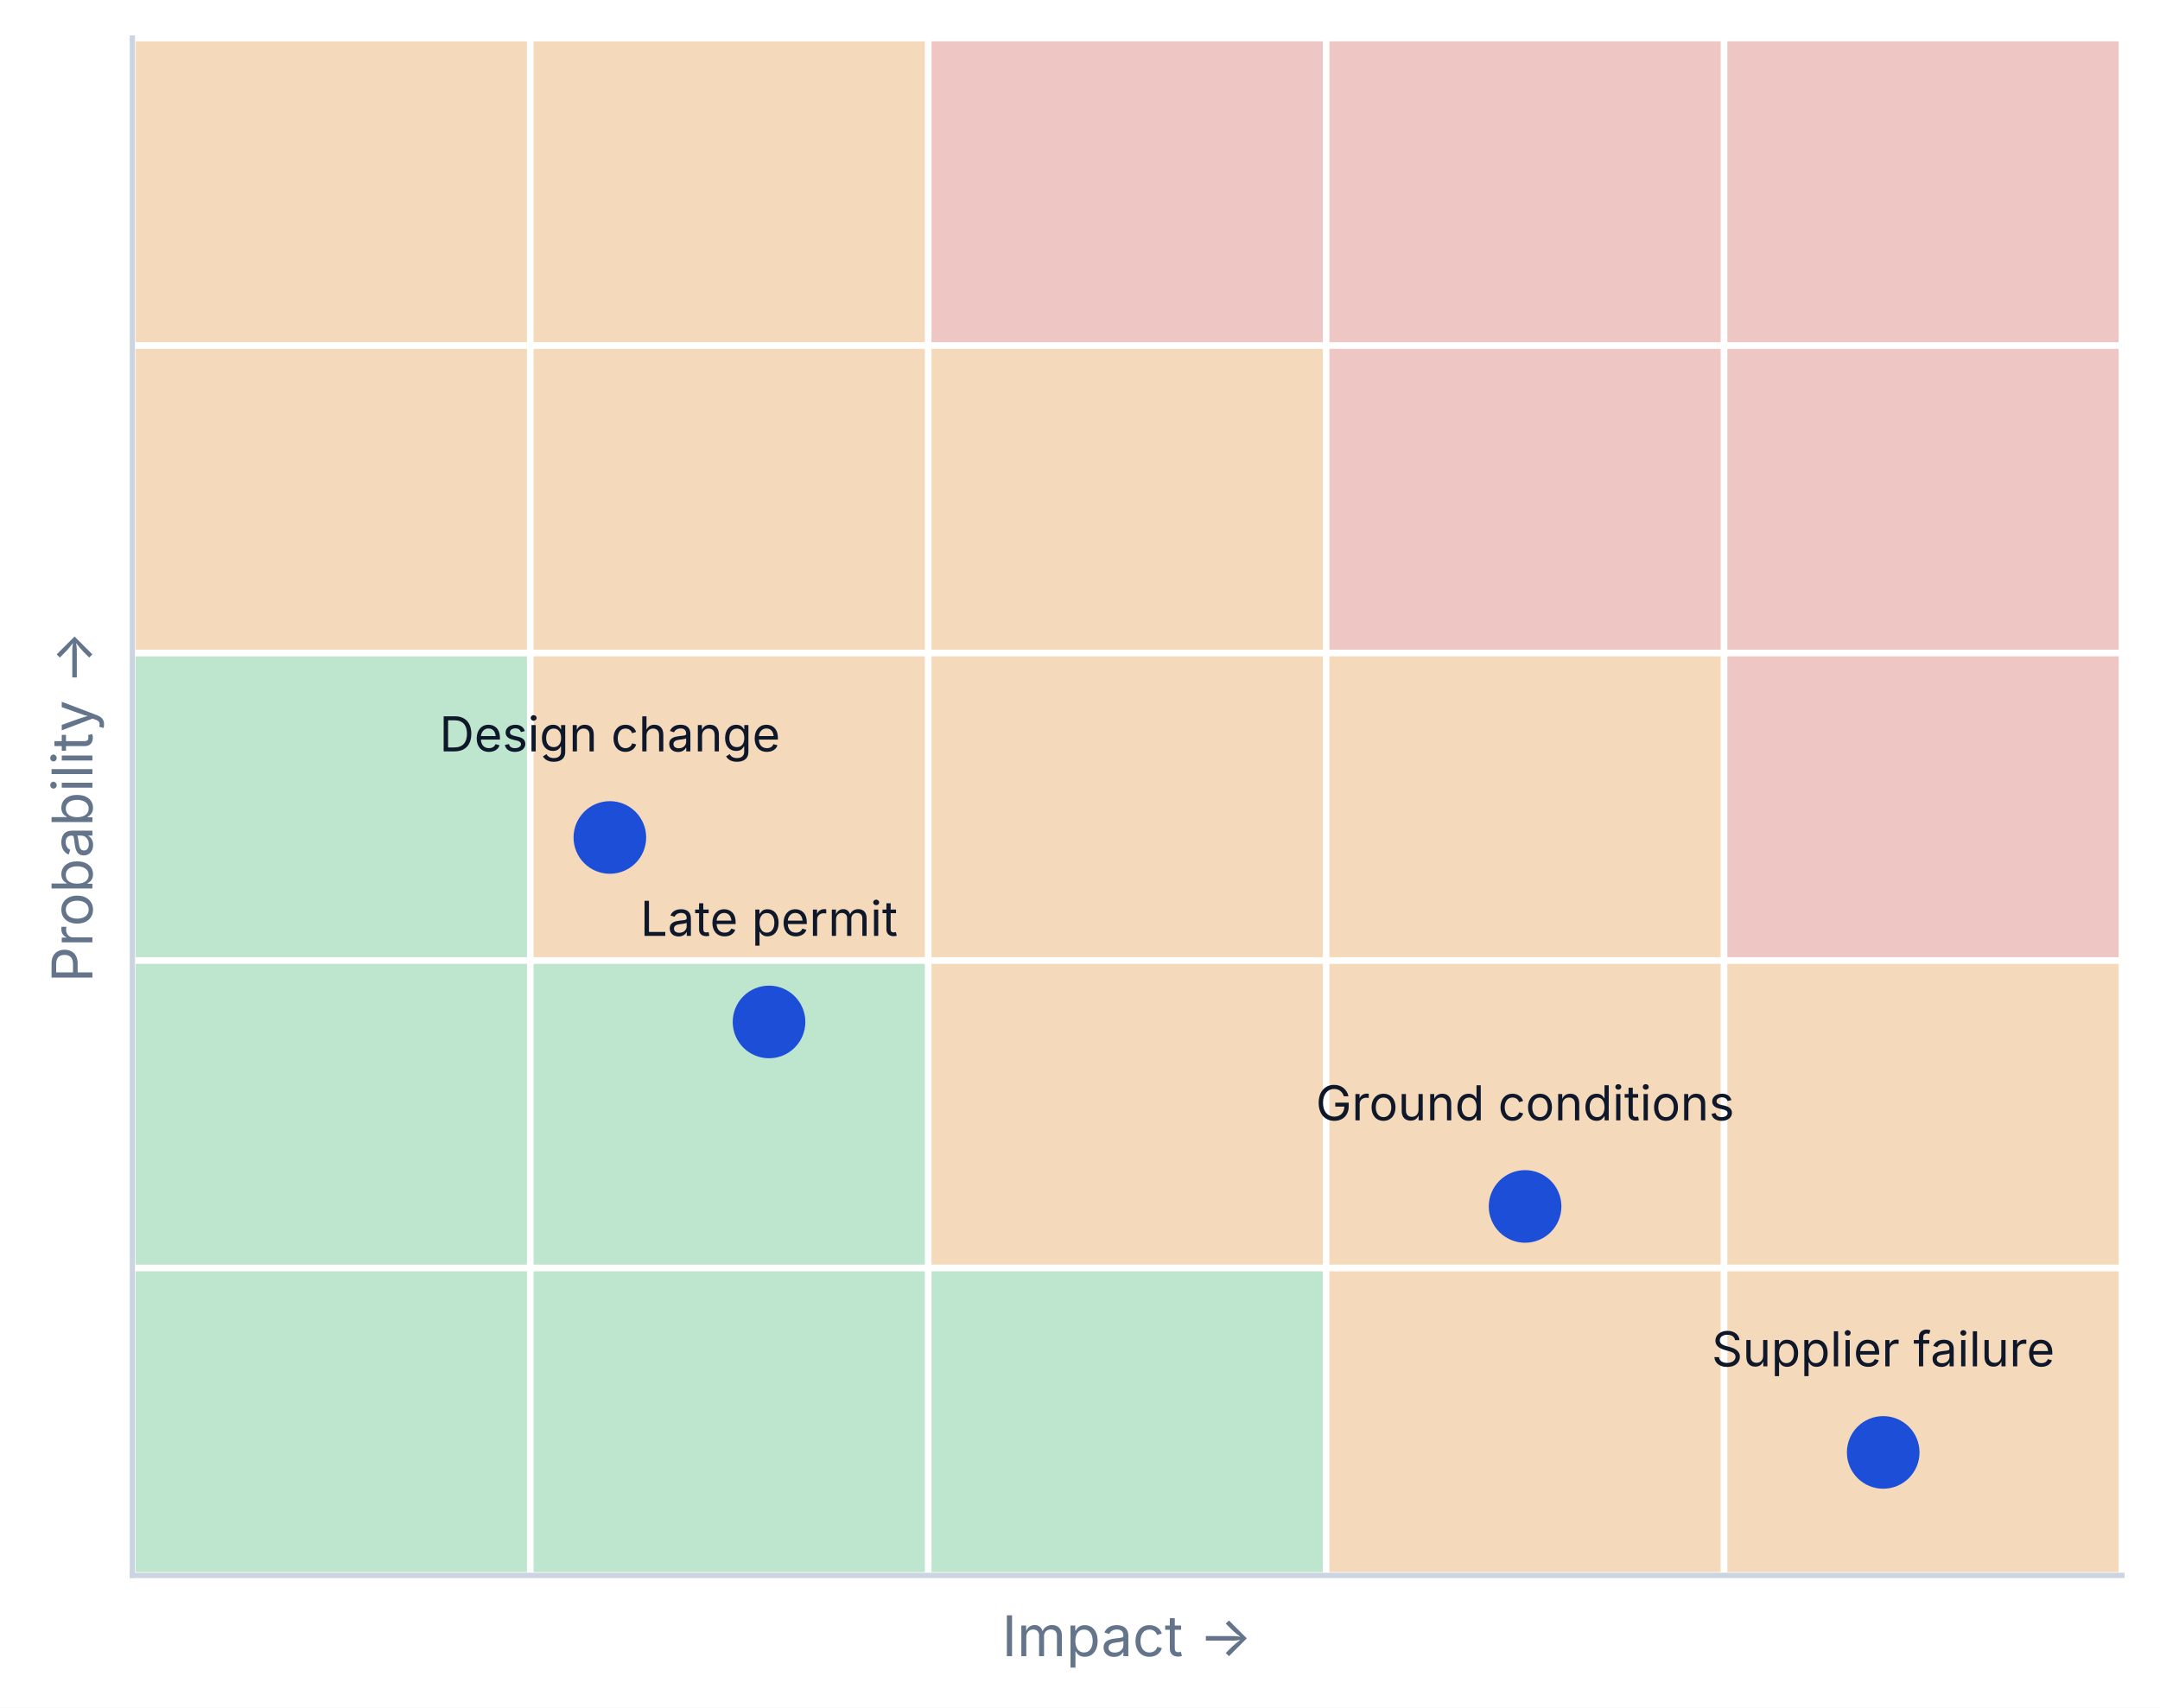
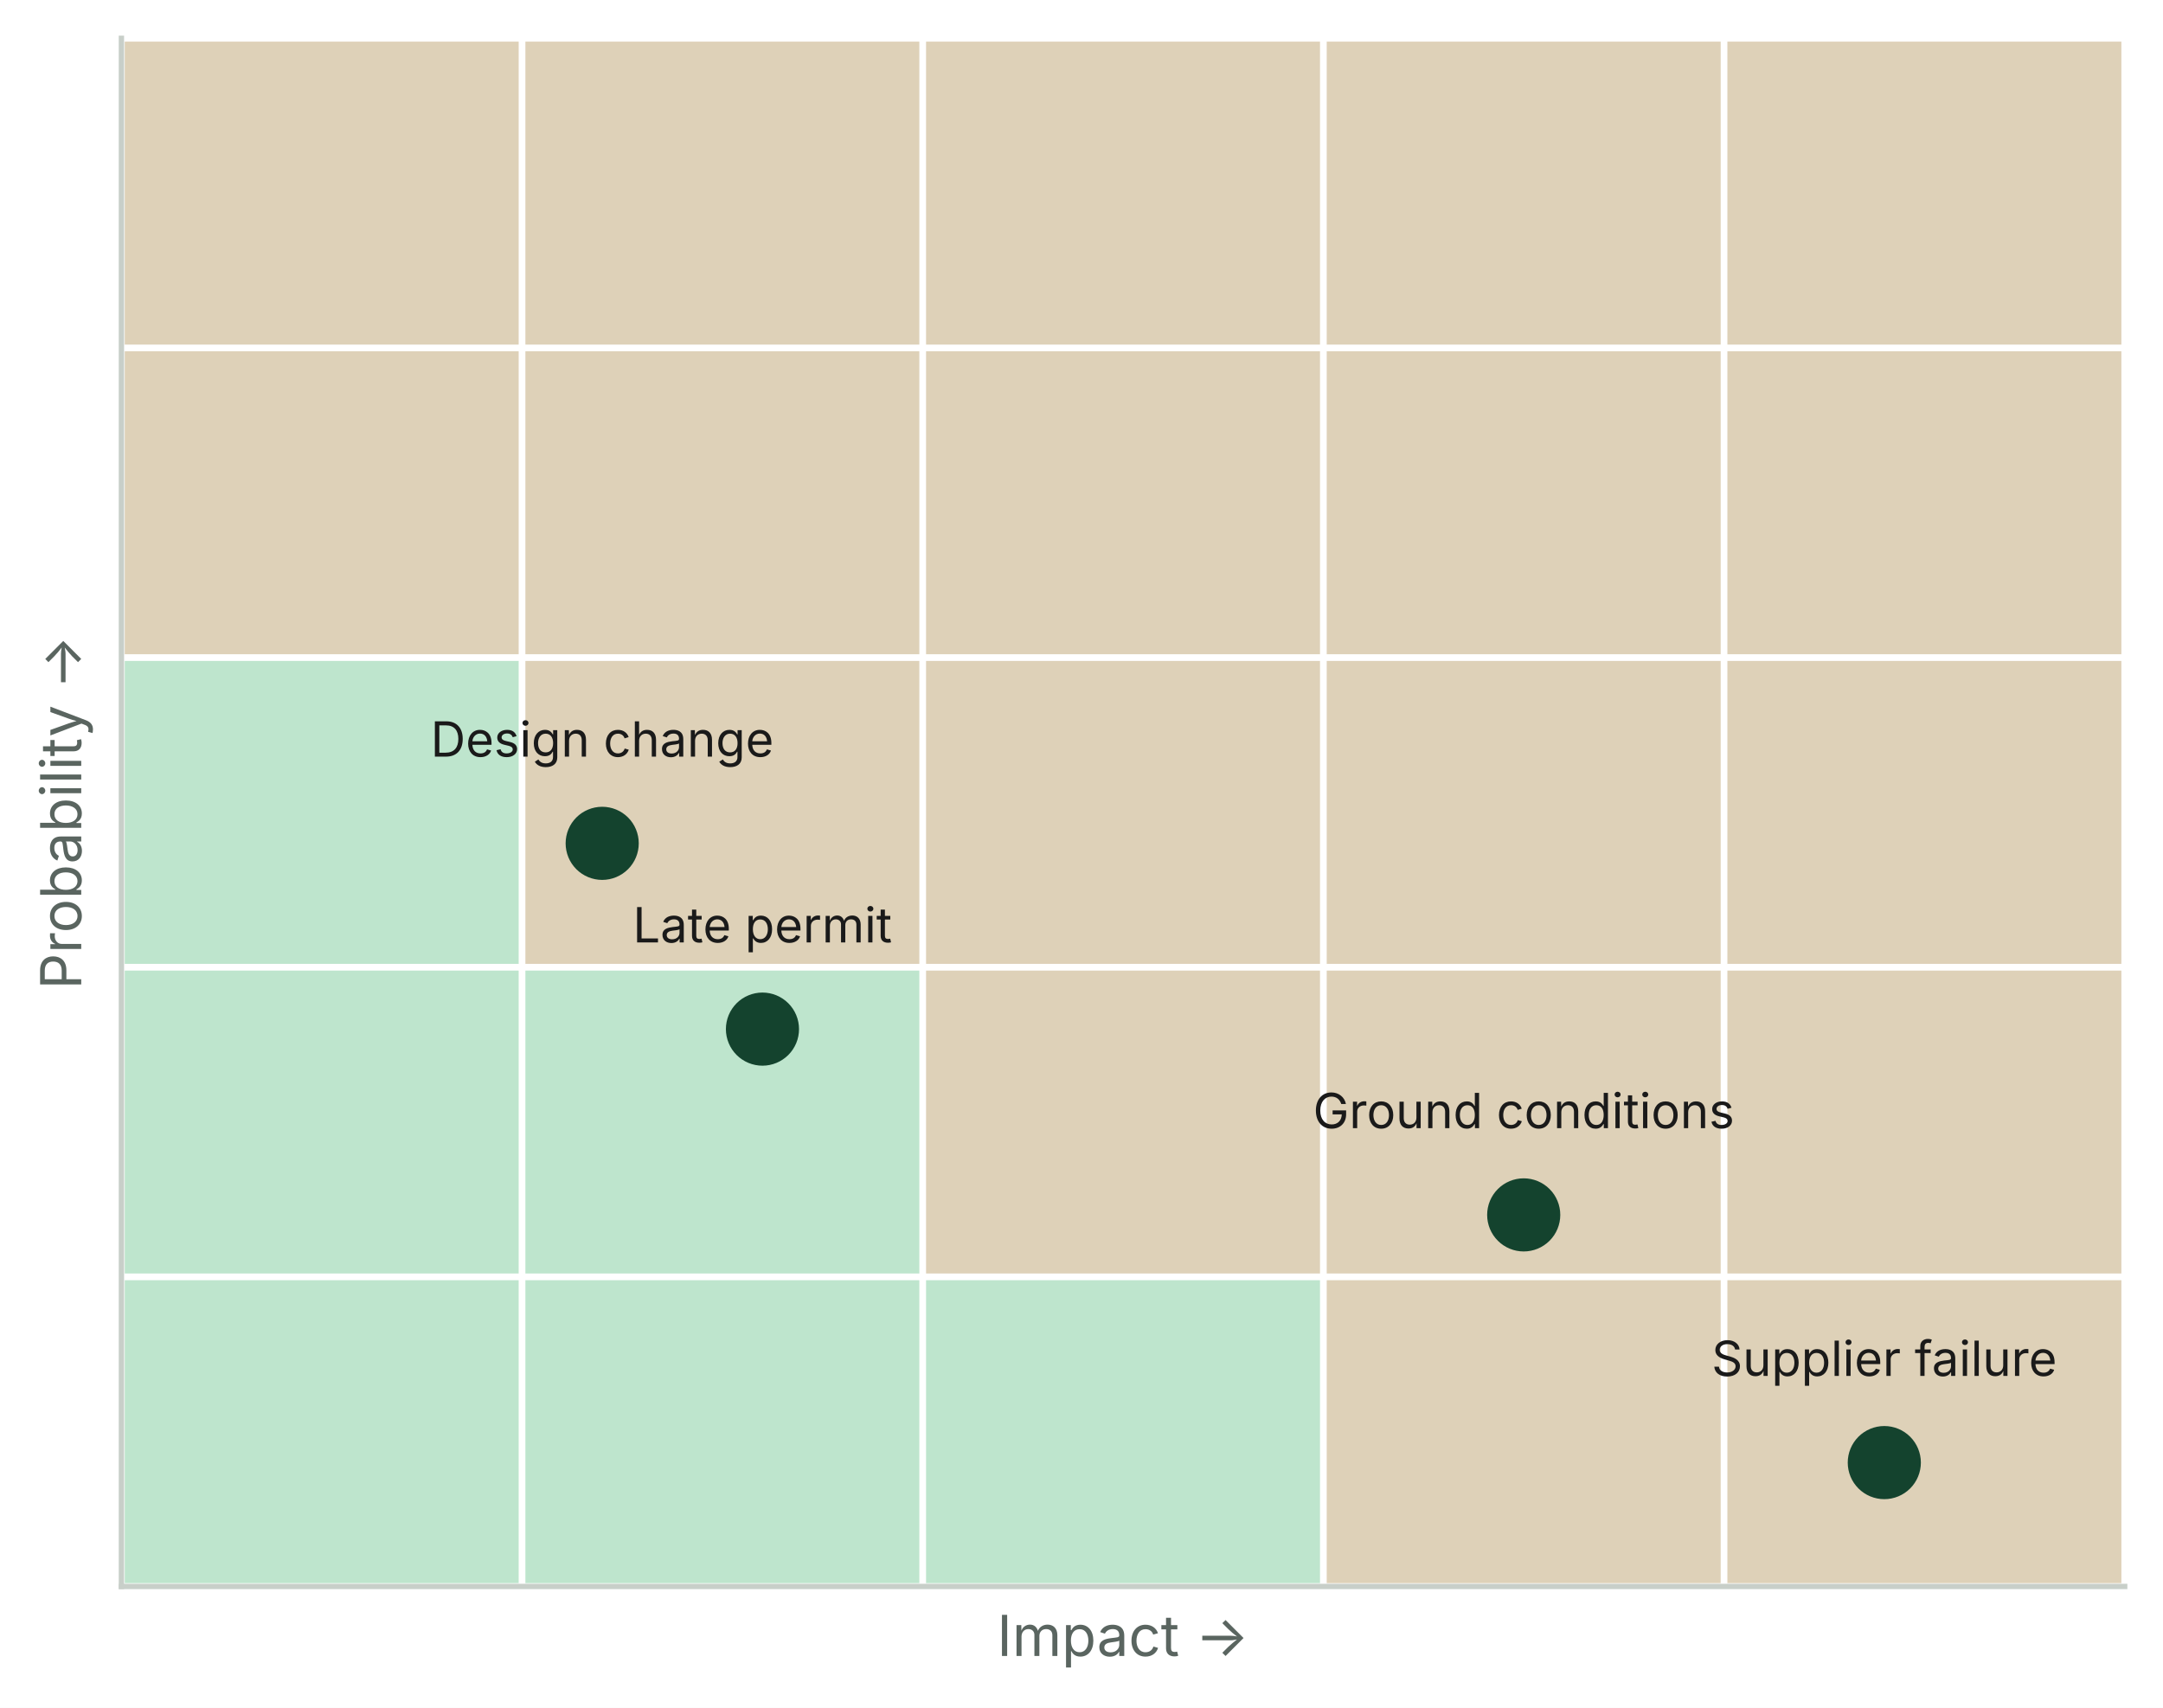
- <svg xmlns="http://www.w3.org/2000/svg" xmlns:xlink="http://www.w3.org/1999/xlink" width="327.125pt" height="258.653pt" viewBox="0 0 327.125 258.653" version="1.1">
+ <svg xmlns="http://www.w3.org/2000/svg" xmlns:xlink="http://www.w3.org/1999/xlink" width="325.341pt" height="256.868pt" viewBox="0 0 325.341 256.868" version="1.1">
  <defs>
    <style type="text/css">*{stroke-linejoin: round; stroke-linecap: butt}</style>
  </defs>
  <g id="figure_1">
    <g id="patch_1">
-       <path d="M 0 258.653  L 327.125 258.653  L 327.125 0  L 0 0  z " style="fill: #ffffff" />
+       <path d="M -0 256.868  L 325.341 256.868  L 325.341 0  L -0 0  z " style="fill: #ffffff" />
    </g>
    <g id="axes_1">
      <g id="patch_2">
-         <path d="M 20.045 238.608  L 321.365 238.608  L 321.365 5.76  L 20.045 5.76  z " style="fill: #ffffff" />
+         <path d="M 18.261 238.608  L 319.581 238.608  L 319.581 5.76  L 18.261 5.76  z " style="fill: #ffffff" />
      </g>
      <g id="matplotlib.axis_1">
        <g id="text_1">
-           <text style="font-size: 8.5px; font-family: 'Inter', 'DejaVu Sans'; text-anchor: middle; fill: #64748b" x="170.705" y="250.842" transform="rotate(-0 170.7047 250.8424)">Impact →</text>
+           <text style="font-size: 8.5px; font-family: 'Inter', 'DejaVu Sans'; text-anchor: middle; fill: #5a6560" x="168.921" y="249.066" transform="rotate(-0 168.9207 249.066)">Impact →</text>
        </g>
      </g>
      <g id="matplotlib.axis_2">
        <g id="text_2">
-           <text style="font-size: 8.5px; font-family: 'Inter', 'DejaVu Sans'; text-anchor: middle; fill: #64748b" x="13.994" y="122.184" transform="rotate(-90 13.99437 122.184)">Probability →</text>
+           <text style="font-size: 8.5px; font-family: 'Inter', 'DejaVu Sans'; text-anchor: middle; fill: #5a6560" x="12.219" y="122.184" transform="rotate(-90 12.21867 122.184)">Probability →</text>
        </g>
      </g>
      <g id="patch_3">
-         <path d="M 20.045 238.608  L 80.309 238.608  L 80.309 192.038  L 20.045 192.038  z " clip-path="url(#p5d0e46530c)" style="fill: #16a34a; opacity: 0.28; stroke: #ffffff; stroke-linejoin: miter" />
+         <path d="M 18.261 238.608  L 78.525 238.608  L 78.525 192.038  L 18.261 192.038  z " clip-path="url(#p2f3b2dfc2b)" style="fill: #16a34a; opacity: 0.28; stroke: #ffffff; stroke-linejoin: miter" />
      </g>
      <g id="patch_4">
-         <path d="M 80.309 238.608  L 140.573 238.608  L 140.573 192.038  L 80.309 192.038  z " clip-path="url(#p5d0e46530c)" style="fill: #16a34a; opacity: 0.28; stroke: #ffffff; stroke-linejoin: miter" />
+         <path d="M 78.525 238.608  L 138.789 238.608  L 138.789 192.038  L 78.525 192.038  z " clip-path="url(#p2f3b2dfc2b)" style="fill: #16a34a; opacity: 0.28; stroke: #ffffff; stroke-linejoin: miter" />
      </g>
      <g id="patch_5">
-         <path d="M 140.573 238.608  L 200.837 238.608  L 200.837 192.038  L 140.573 192.038  z " clip-path="url(#p5d0e46530c)" style="fill: #16a34a; opacity: 0.28; stroke: #ffffff; stroke-linejoin: miter" />
+         <path d="M 138.789 238.608  L 199.053 238.608  L 199.053 192.038  L 138.789 192.038  z " clip-path="url(#p2f3b2dfc2b)" style="fill: #16a34a; opacity: 0.28; stroke: #ffffff; stroke-linejoin: miter" />
      </g>
      <g id="patch_6">
-         <path d="M 200.837 238.608  L 261.101 238.608  L 261.101 192.038  L 200.837 192.038  z " clip-path="url(#p5d0e46530c)" style="fill: #d97706; opacity: 0.28; stroke: #ffffff; stroke-linejoin: miter" />
+         <path d="M 199.053 238.608  L 259.317 238.608  L 259.317 192.038  L 199.053 192.038  z " clip-path="url(#p2f3b2dfc2b)" style="fill: #8a5a00; opacity: 0.28; stroke: #ffffff; stroke-linejoin: miter" />
      </g>
      <g id="patch_7">
-         <path d="M 261.101 238.608  L 321.365 238.608  L 321.365 192.038  L 261.101 192.038  z " clip-path="url(#p5d0e46530c)" style="fill: #d97706; opacity: 0.28; stroke: #ffffff; stroke-linejoin: miter" />
+         <path d="M 259.317 238.608  L 319.581 238.608  L 319.581 192.038  L 259.317 192.038  z " clip-path="url(#p2f3b2dfc2b)" style="fill: #8a5a00; opacity: 0.28; stroke: #ffffff; stroke-linejoin: miter" />
      </g>
      <g id="patch_8">
-         <path d="M 20.045 192.038  L 80.309 192.038  L 80.309 145.469  L 20.045 145.469  z " clip-path="url(#p5d0e46530c)" style="fill: #16a34a; opacity: 0.28; stroke: #ffffff; stroke-linejoin: miter" />
+         <path d="M 18.261 192.038  L 78.525 192.038  L 78.525 145.469  L 18.261 145.469  z " clip-path="url(#p2f3b2dfc2b)" style="fill: #16a34a; opacity: 0.28; stroke: #ffffff; stroke-linejoin: miter" />
      </g>
      <g id="patch_9">
-         <path d="M 80.309 192.038  L 140.573 192.038  L 140.573 145.469  L 80.309 145.469  z " clip-path="url(#p5d0e46530c)" style="fill: #16a34a; opacity: 0.28; stroke: #ffffff; stroke-linejoin: miter" />
+         <path d="M 78.525 192.038  L 138.789 192.038  L 138.789 145.469  L 78.525 145.469  z " clip-path="url(#p2f3b2dfc2b)" style="fill: #16a34a; opacity: 0.28; stroke: #ffffff; stroke-linejoin: miter" />
      </g>
      <g id="patch_10">
-         <path d="M 140.573 192.038  L 200.837 192.038  L 200.837 145.469  L 140.573 145.469  z " clip-path="url(#p5d0e46530c)" style="fill: #d97706; opacity: 0.28; stroke: #ffffff; stroke-linejoin: miter" />
+         <path d="M 138.789 192.038  L 199.053 192.038  L 199.053 145.469  L 138.789 145.469  z " clip-path="url(#p2f3b2dfc2b)" style="fill: #8a5a00; opacity: 0.28; stroke: #ffffff; stroke-linejoin: miter" />
      </g>
      <g id="patch_11">
-         <path d="M 200.837 192.038  L 261.101 192.038  L 261.101 145.469  L 200.837 145.469  z " clip-path="url(#p5d0e46530c)" style="fill: #d97706; opacity: 0.28; stroke: #ffffff; stroke-linejoin: miter" />
+         <path d="M 199.053 192.038  L 259.317 192.038  L 259.317 145.469  L 199.053 145.469  z " clip-path="url(#p2f3b2dfc2b)" style="fill: #8a5a00; opacity: 0.28; stroke: #ffffff; stroke-linejoin: miter" />
      </g>
      <g id="patch_12">
-         <path d="M 261.101 192.038  L 321.365 192.038  L 321.365 145.469  L 261.101 145.469  z " clip-path="url(#p5d0e46530c)" style="fill: #d97706; opacity: 0.28; stroke: #ffffff; stroke-linejoin: miter" />
+         <path d="M 259.317 192.038  L 319.581 192.038  L 319.581 145.469  L 259.317 145.469  z " clip-path="url(#p2f3b2dfc2b)" style="fill: #8a5a00; opacity: 0.28; stroke: #ffffff; stroke-linejoin: miter" />
      </g>
      <g id="patch_13">
-         <path d="M 20.045 145.469  L 80.309 145.469  L 80.309 98.899  L 20.045 98.899  z " clip-path="url(#p5d0e46530c)" style="fill: #16a34a; opacity: 0.28; stroke: #ffffff; stroke-linejoin: miter" />
+         <path d="M 18.261 145.469  L 78.525 145.469  L 78.525 98.899  L 18.261 98.899  z " clip-path="url(#p2f3b2dfc2b)" style="fill: #16a34a; opacity: 0.28; stroke: #ffffff; stroke-linejoin: miter" />
      </g>
      <g id="patch_14">
-         <path d="M 80.309 145.469  L 140.573 145.469  L 140.573 98.899  L 80.309 98.899  z " clip-path="url(#p5d0e46530c)" style="fill: #d97706; opacity: 0.28; stroke: #ffffff; stroke-linejoin: miter" />
+         <path d="M 78.525 145.469  L 138.789 145.469  L 138.789 98.899  L 78.525 98.899  z " clip-path="url(#p2f3b2dfc2b)" style="fill: #8a5a00; opacity: 0.28; stroke: #ffffff; stroke-linejoin: miter" />
      </g>
      <g id="patch_15">
-         <path d="M 140.573 145.469  L 200.837 145.469  L 200.837 98.899  L 140.573 98.899  z " clip-path="url(#p5d0e46530c)" style="fill: #d97706; opacity: 0.28; stroke: #ffffff; stroke-linejoin: miter" />
+         <path d="M 138.789 145.469  L 199.053 145.469  L 199.053 98.899  L 138.789 98.899  z " clip-path="url(#p2f3b2dfc2b)" style="fill: #8a5a00; opacity: 0.28; stroke: #ffffff; stroke-linejoin: miter" />
      </g>
      <g id="patch_16">
-         <path d="M 200.837 145.469  L 261.101 145.469  L 261.101 98.899  L 200.837 98.899  z " clip-path="url(#p5d0e46530c)" style="fill: #d97706; opacity: 0.28; stroke: #ffffff; stroke-linejoin: miter" />
+         <path d="M 199.053 145.469  L 259.317 145.469  L 259.317 98.899  L 199.053 98.899  z " clip-path="url(#p2f3b2dfc2b)" style="fill: #8a5a00; opacity: 0.28; stroke: #ffffff; stroke-linejoin: miter" />
      </g>
      <g id="patch_17">
-         <path d="M 261.101 145.469  L 321.365 145.469  L 321.365 98.899  L 261.101 98.899  z " clip-path="url(#p5d0e46530c)" style="fill: #c13329; opacity: 0.28; stroke: #ffffff; stroke-linejoin: miter" />
+         <path d="M 259.317 145.469  L 319.581 145.469  L 319.581 98.899  L 259.317 98.899  z " clip-path="url(#p2f3b2dfc2b)" style="fill: #8a5a00; opacity: 0.28; stroke: #ffffff; stroke-linejoin: miter" />
      </g>
      <g id="patch_18">
-         <path d="M 20.045 98.899  L 80.309 98.899  L 80.309 52.33  L 20.045 52.33  z " clip-path="url(#p5d0e46530c)" style="fill: #d97706; opacity: 0.28; stroke: #ffffff; stroke-linejoin: miter" />
+         <path d="M 18.261 98.899  L 78.525 98.899  L 78.525 52.33  L 18.261 52.33  z " clip-path="url(#p2f3b2dfc2b)" style="fill: #8a5a00; opacity: 0.28; stroke: #ffffff; stroke-linejoin: miter" />
      </g>
      <g id="patch_19">
-         <path d="M 80.309 98.899  L 140.573 98.899  L 140.573 52.33  L 80.309 52.33  z " clip-path="url(#p5d0e46530c)" style="fill: #d97706; opacity: 0.28; stroke: #ffffff; stroke-linejoin: miter" />
+         <path d="M 78.525 98.899  L 138.789 98.899  L 138.789 52.33  L 78.525 52.33  z " clip-path="url(#p2f3b2dfc2b)" style="fill: #8a5a00; opacity: 0.28; stroke: #ffffff; stroke-linejoin: miter" />
      </g>
      <g id="patch_20">
-         <path d="M 140.573 98.899  L 200.837 98.899  L 200.837 52.33  L 140.573 52.33  z " clip-path="url(#p5d0e46530c)" style="fill: #d97706; opacity: 0.28; stroke: #ffffff; stroke-linejoin: miter" />
+         <path d="M 138.789 98.899  L 199.053 98.899  L 199.053 52.33  L 138.789 52.33  z " clip-path="url(#p2f3b2dfc2b)" style="fill: #8a5a00; opacity: 0.28; stroke: #ffffff; stroke-linejoin: miter" />
      </g>
      <g id="patch_21">
-         <path d="M 200.837 98.899  L 261.101 98.899  L 261.101 52.33  L 200.837 52.33  z " clip-path="url(#p5d0e46530c)" style="fill: #c13329; opacity: 0.28; stroke: #ffffff; stroke-linejoin: miter" />
+         <path d="M 199.053 98.899  L 259.317 98.899  L 259.317 52.33  L 199.053 52.33  z " clip-path="url(#p2f3b2dfc2b)" style="fill: #8a5a00; opacity: 0.28; stroke: #ffffff; stroke-linejoin: miter" />
      </g>
      <g id="patch_22">
-         <path d="M 261.101 98.899  L 321.365 98.899  L 321.365 52.33  L 261.101 52.33  z " clip-path="url(#p5d0e46530c)" style="fill: #c13329; opacity: 0.28; stroke: #ffffff; stroke-linejoin: miter" />
+         <path d="M 259.317 98.899  L 319.581 98.899  L 319.581 52.33  L 259.317 52.33  z " clip-path="url(#p2f3b2dfc2b)" style="fill: #8a5a00; opacity: 0.28; stroke: #ffffff; stroke-linejoin: miter" />
      </g>
      <g id="patch_23">
-         <path d="M 20.045 52.33  L 80.309 52.33  L 80.309 5.76  L 20.045 5.76  z " clip-path="url(#p5d0e46530c)" style="fill: #d97706; opacity: 0.28; stroke: #ffffff; stroke-linejoin: miter" />
+         <path d="M 18.261 52.33  L 78.525 52.33  L 78.525 5.76  L 18.261 5.76  z " clip-path="url(#p2f3b2dfc2b)" style="fill: #8a5a00; opacity: 0.28; stroke: #ffffff; stroke-linejoin: miter" />
      </g>
      <g id="patch_24">
-         <path d="M 80.309 52.33  L 140.573 52.33  L 140.573 5.76  L 80.309 5.76  z " clip-path="url(#p5d0e46530c)" style="fill: #d97706; opacity: 0.28; stroke: #ffffff; stroke-linejoin: miter" />
+         <path d="M 78.525 52.33  L 138.789 52.33  L 138.789 5.76  L 78.525 5.76  z " clip-path="url(#p2f3b2dfc2b)" style="fill: #8a5a00; opacity: 0.28; stroke: #ffffff; stroke-linejoin: miter" />
      </g>
      <g id="patch_25">
-         <path d="M 140.573 52.33  L 200.837 52.33  L 200.837 5.76  L 140.573 5.76  z " clip-path="url(#p5d0e46530c)" style="fill: #c13329; opacity: 0.28; stroke: #ffffff; stroke-linejoin: miter" />
+         <path d="M 138.789 52.33  L 199.053 52.33  L 199.053 5.76  L 138.789 5.76  z " clip-path="url(#p2f3b2dfc2b)" style="fill: #8a5a00; opacity: 0.28; stroke: #ffffff; stroke-linejoin: miter" />
      </g>
      <g id="patch_26">
-         <path d="M 200.837 52.33  L 261.101 52.33  L 261.101 5.76  L 200.837 5.76  z " clip-path="url(#p5d0e46530c)" style="fill: #c13329; opacity: 0.28; stroke: #ffffff; stroke-linejoin: miter" />
+         <path d="M 199.053 52.33  L 259.317 52.33  L 259.317 5.76  L 199.053 5.76  z " clip-path="url(#p2f3b2dfc2b)" style="fill: #8a5a00; opacity: 0.28; stroke: #ffffff; stroke-linejoin: miter" />
      </g>
      <g id="patch_27">
-         <path d="M 261.101 52.33  L 321.365 52.33  L 321.365 5.76  L 261.101 5.76  z " clip-path="url(#p5d0e46530c)" style="fill: #c13329; opacity: 0.28; stroke: #ffffff; stroke-linejoin: miter" />
+         <path d="M 259.317 52.33  L 319.581 52.33  L 319.581 5.76  L 259.317 5.76  z " clip-path="url(#p2f3b2dfc2b)" style="fill: #8a5a00; opacity: 0.28; stroke: #ffffff; stroke-linejoin: miter" />
      </g>
      <g id="line2d_1">
        <defs>
-           <path id="m2a9516fce1" d="M 0 5  C 1.326 5 2.598 4.473 3.536 3.536  C 4.473 2.598 5 1.326 5 0  C 5 -1.326 4.473 -2.598 3.536 -3.536  C 2.598 -4.473 1.326 -5 0 -5  C -1.326 -5 -2.598 -4.473 -3.536 -3.536  C -4.473 -2.598 -5 -1.326 -5 0  C -5 1.326 -4.473 2.598 -3.536 3.536  C -2.598 4.473 -1.326 5 0 5  z " style="stroke: #1d4ed8" />
+           <path id="mcb14f82468" d="M 0 5  C 1.326 5 2.598 4.473 3.536 3.536  C 4.473 2.598 5 1.326 5 0  C 5 -1.326 4.473 -2.598 3.536 -3.536  C 2.598 -4.473 1.326 -5 0 -5  C -1.326 -5 -2.598 -4.473 -3.536 -3.536  C -4.473 -2.598 -5 -1.326 -5 0  C -5 1.326 -4.473 2.598 -3.536 3.536  C -2.598 4.473 -1.326 5 0 5  z " style="stroke: #14432e" />
        </defs>
-         <g clip-path="url(#p5d0e46530c)">
-           <use xlink:href="#m2a9516fce1" x="230.969" y="182.724" style="fill: #1d4ed8; stroke: #1d4ed8" />
+         <g clip-path="url(#p2f3b2dfc2b)">
+           <use xlink:href="#mcb14f82468" x="229.185" y="182.724" style="fill: #14432e; stroke: #14432e" />
        </g>
      </g>
      <g id="line2d_2">
-         <g clip-path="url(#p5d0e46530c)">
-           <use xlink:href="#m2a9516fce1" x="116.467" y="154.783" style="fill: #1d4ed8; stroke: #1d4ed8" />
+         <g clip-path="url(#p2f3b2dfc2b)">
+           <use xlink:href="#mcb14f82468" x="114.683" y="154.783" style="fill: #14432e; stroke: #14432e" />
        </g>
      </g>
      <g id="line2d_3">
-         <g clip-path="url(#p5d0e46530c)">
-           <use xlink:href="#m2a9516fce1" x="285.206" y="219.98" style="fill: #1d4ed8; stroke: #1d4ed8" />
+         <g clip-path="url(#p2f3b2dfc2b)">
+           <use xlink:href="#mcb14f82468" x="283.422" y="219.98" style="fill: #14432e; stroke: #14432e" />
        </g>
      </g>
      <g id="line2d_4">
-         <g clip-path="url(#p5d0e46530c)">
-           <use xlink:href="#m2a9516fce1" x="92.361" y="126.841" style="fill: #1d4ed8; stroke: #1d4ed8" />
+         <g clip-path="url(#p2f3b2dfc2b)">
+           <use xlink:href="#mcb14f82468" x="90.577" y="126.841" style="fill: #14432e; stroke: #14432e" />
        </g>
      </g>
      <g id="patch_28">
-         <path d="M 20.045 238.608  L 20.045 5.76  " style="fill: none; stroke: #cbd5e1; stroke-width: 0.8; stroke-linejoin: miter; stroke-linecap: square" />
+         <path d="M 18.261 238.608  L 18.261 5.76  " style="fill: none; stroke: #c8cfc9; stroke-width: 0.8; stroke-linejoin: miter; stroke-linecap: square" />
      </g>
      <g id="patch_29">
-         <path d="M 20.045 238.608  L 321.365 238.608  " style="fill: none; stroke: #cbd5e1; stroke-width: 0.8; stroke-linejoin: miter; stroke-linecap: square" />
+         <path d="M 18.261 238.608  L 319.581 238.608  " style="fill: none; stroke: #c8cfc9; stroke-width: 0.8; stroke-linejoin: miter; stroke-linecap: square" />
      </g>
      <g id="text_3">
-         <text style="font-size: 7.3px; font-family: 'Inter', 'DejaVu Sans'; text-anchor: middle; fill: #0f172a" x="230.969" y="169.685" transform="rotate(-0 230.9687 169.685)">Ground conditions</text>
+         <text style="font-size: 7.3px; font-family: 'Inter', 'DejaVu Sans'; text-anchor: middle; fill: #1a1a1a" x="229.185" y="169.685" transform="rotate(-0 229.1847 169.685)">Ground conditions</text>
      </g>
      <g id="text_4">
-         <text style="font-size: 7.3px; font-family: 'Inter', 'DejaVu Sans'; text-anchor: middle; fill: #0f172a" x="116.467" y="141.743" transform="rotate(-0 116.4671 141.7432)">Late permit</text>
+         <text style="font-size: 7.3px; font-family: 'Inter', 'DejaVu Sans'; text-anchor: middle; fill: #1a1a1a" x="114.683" y="141.743" transform="rotate(-0 114.6831 141.7432)">Late permit</text>
      </g>
      <g id="text_5">
-         <text style="font-size: 7.3px; font-family: 'Inter', 'DejaVu Sans'; text-anchor: middle; fill: #0f172a" x="285.206" y="206.941" transform="rotate(-0 285.2063 206.9407)">Supplier failure</text>
+         <text style="font-size: 7.3px; font-family: 'Inter', 'DejaVu Sans'; text-anchor: middle; fill: #1a1a1a" x="283.422" y="206.941" transform="rotate(-0 283.4223 206.9407)">Supplier failure</text>
      </g>
      <g id="text_6">
-         <text style="font-size: 7.3px; font-family: 'Inter', 'DejaVu Sans'; text-anchor: middle; fill: #0f172a" x="92.361" y="113.801" transform="rotate(-0 92.36147 113.8015)">Design change</text>
+         <text style="font-size: 7.3px; font-family: 'Inter', 'DejaVu Sans'; text-anchor: middle; fill: #1a1a1a" x="90.577" y="113.801" transform="rotate(-0 90.57746 113.8015)">Design change</text>
      </g>
    </g>
  </g>
  <defs>
-     <clipPath id="p5d0e46530c">
-       <rect x="20.045" y="5.76" width="301.32" height="232.848" />
+     <clipPath id="p2f3b2dfc2b">
+       <rect x="18.261" y="5.76" width="301.32" height="232.848" />
    </clipPath>
  </defs>
</svg>
